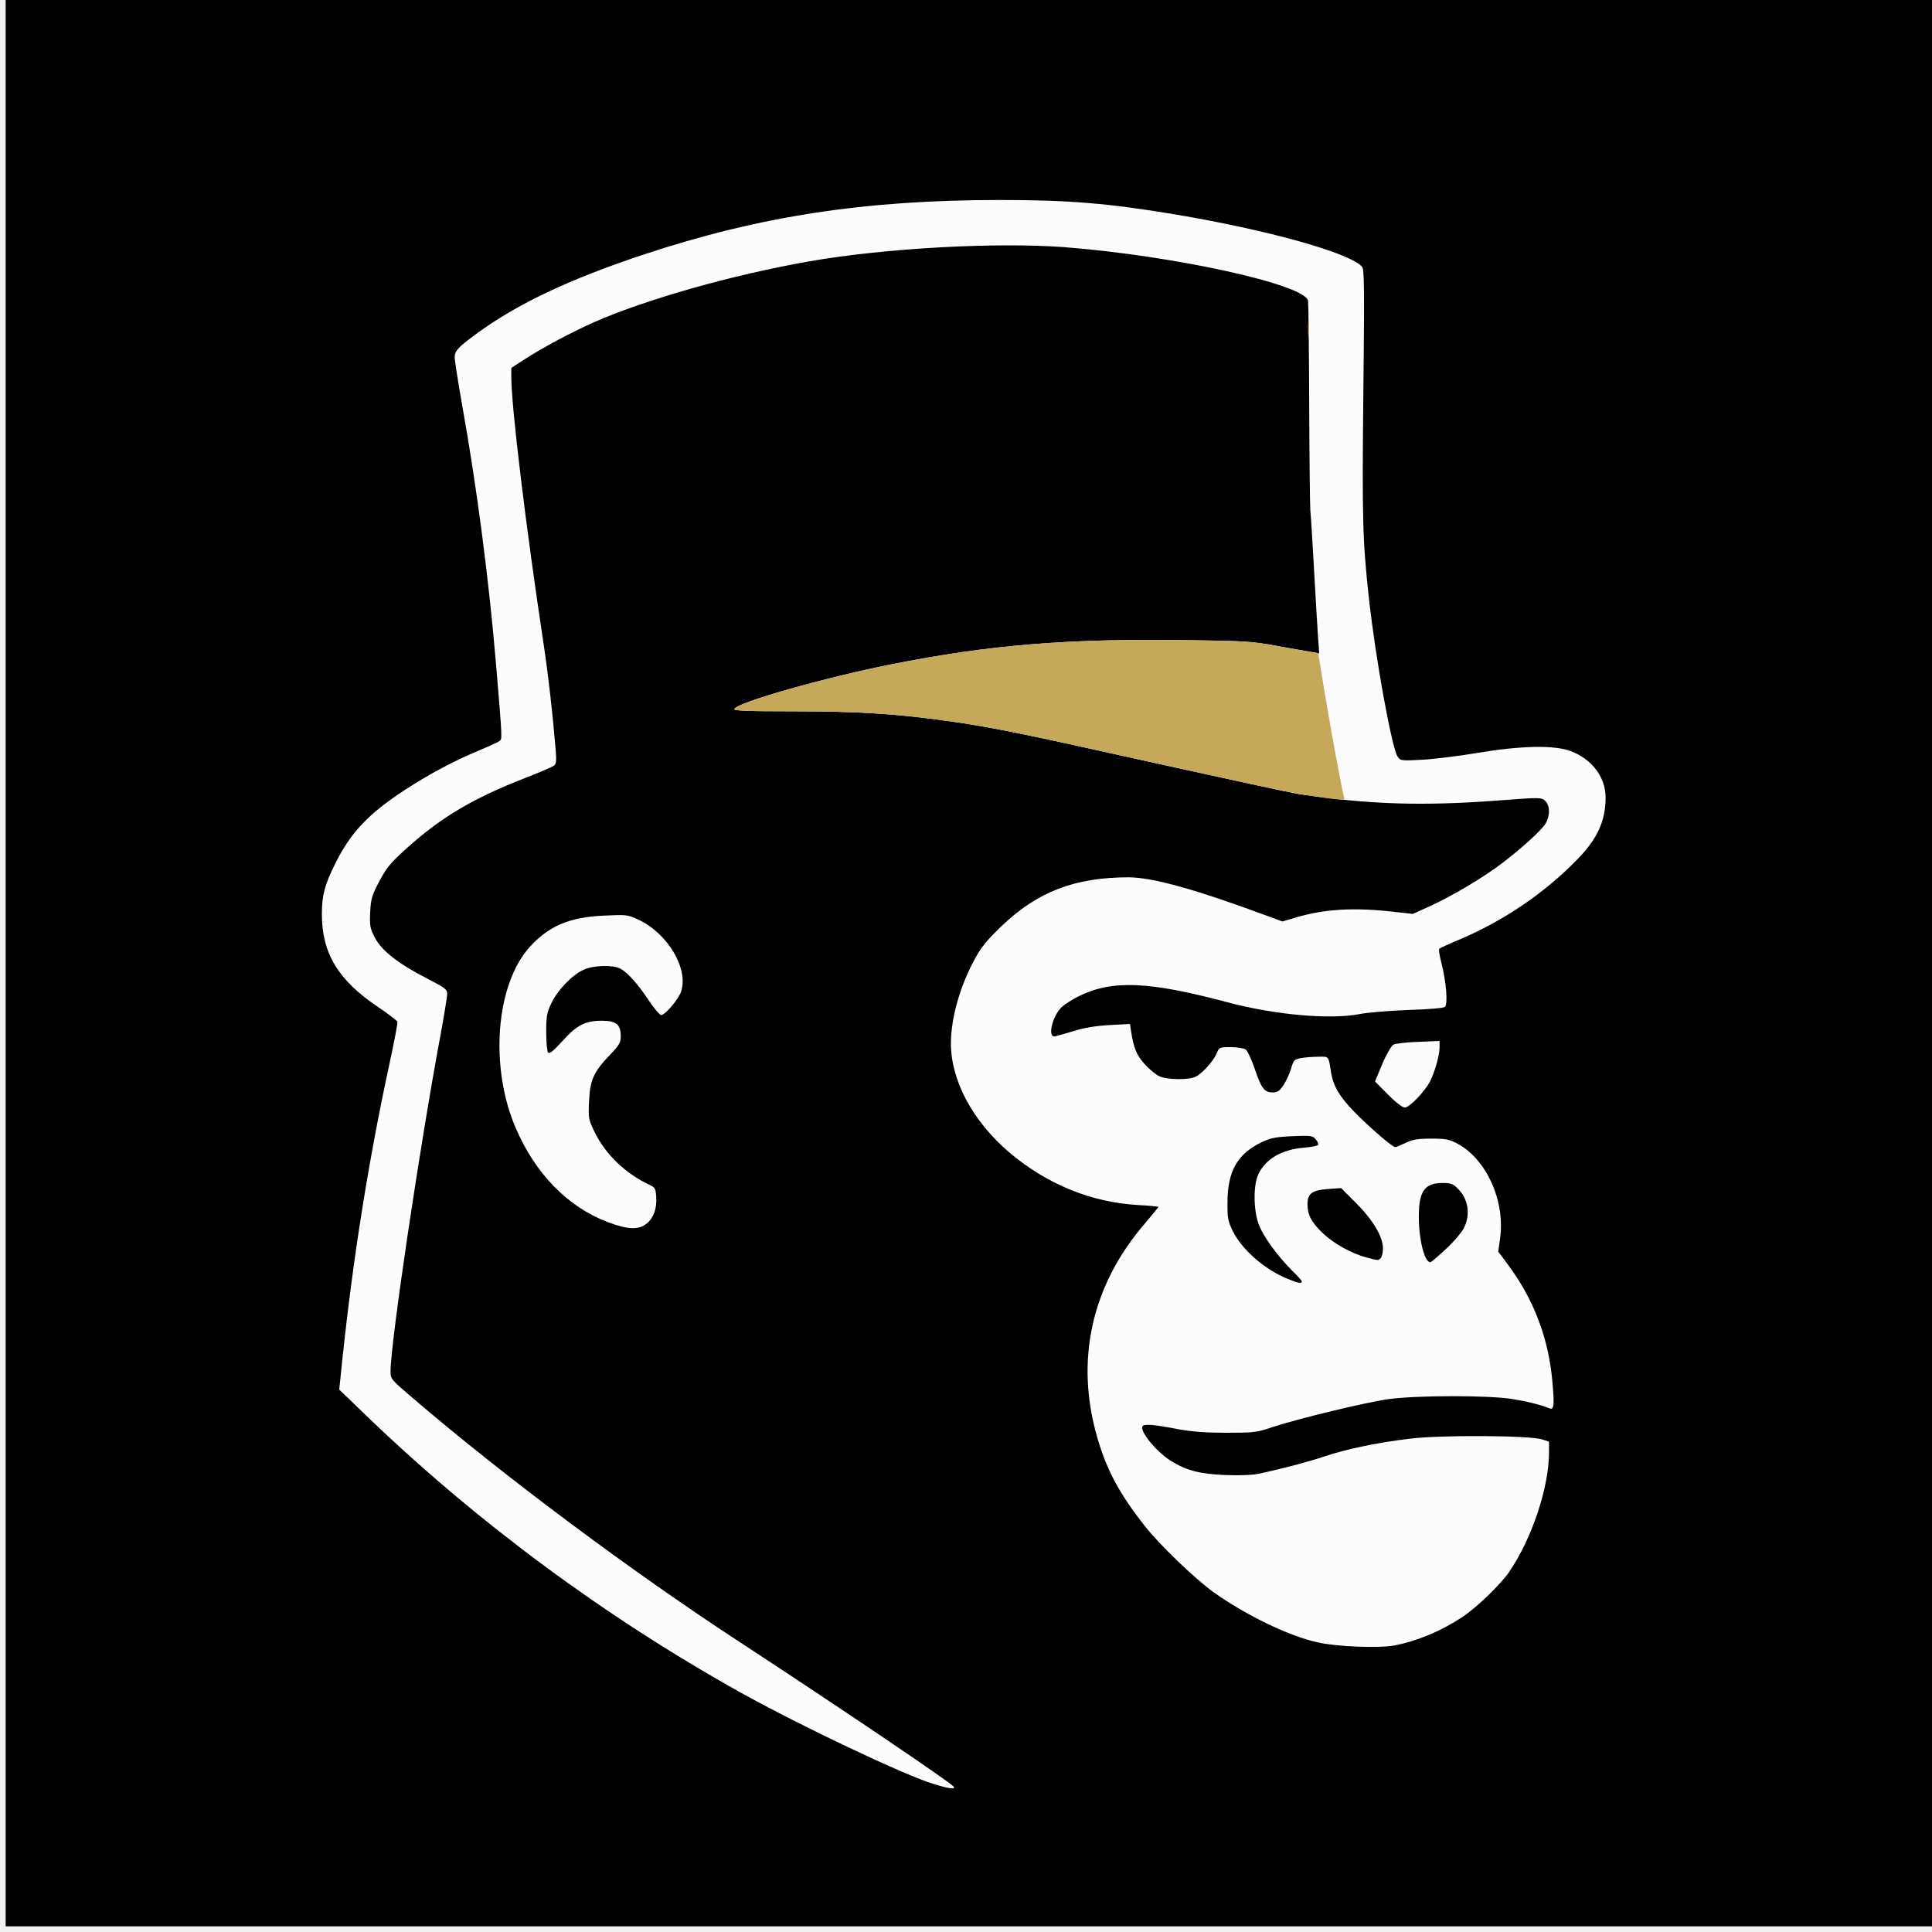
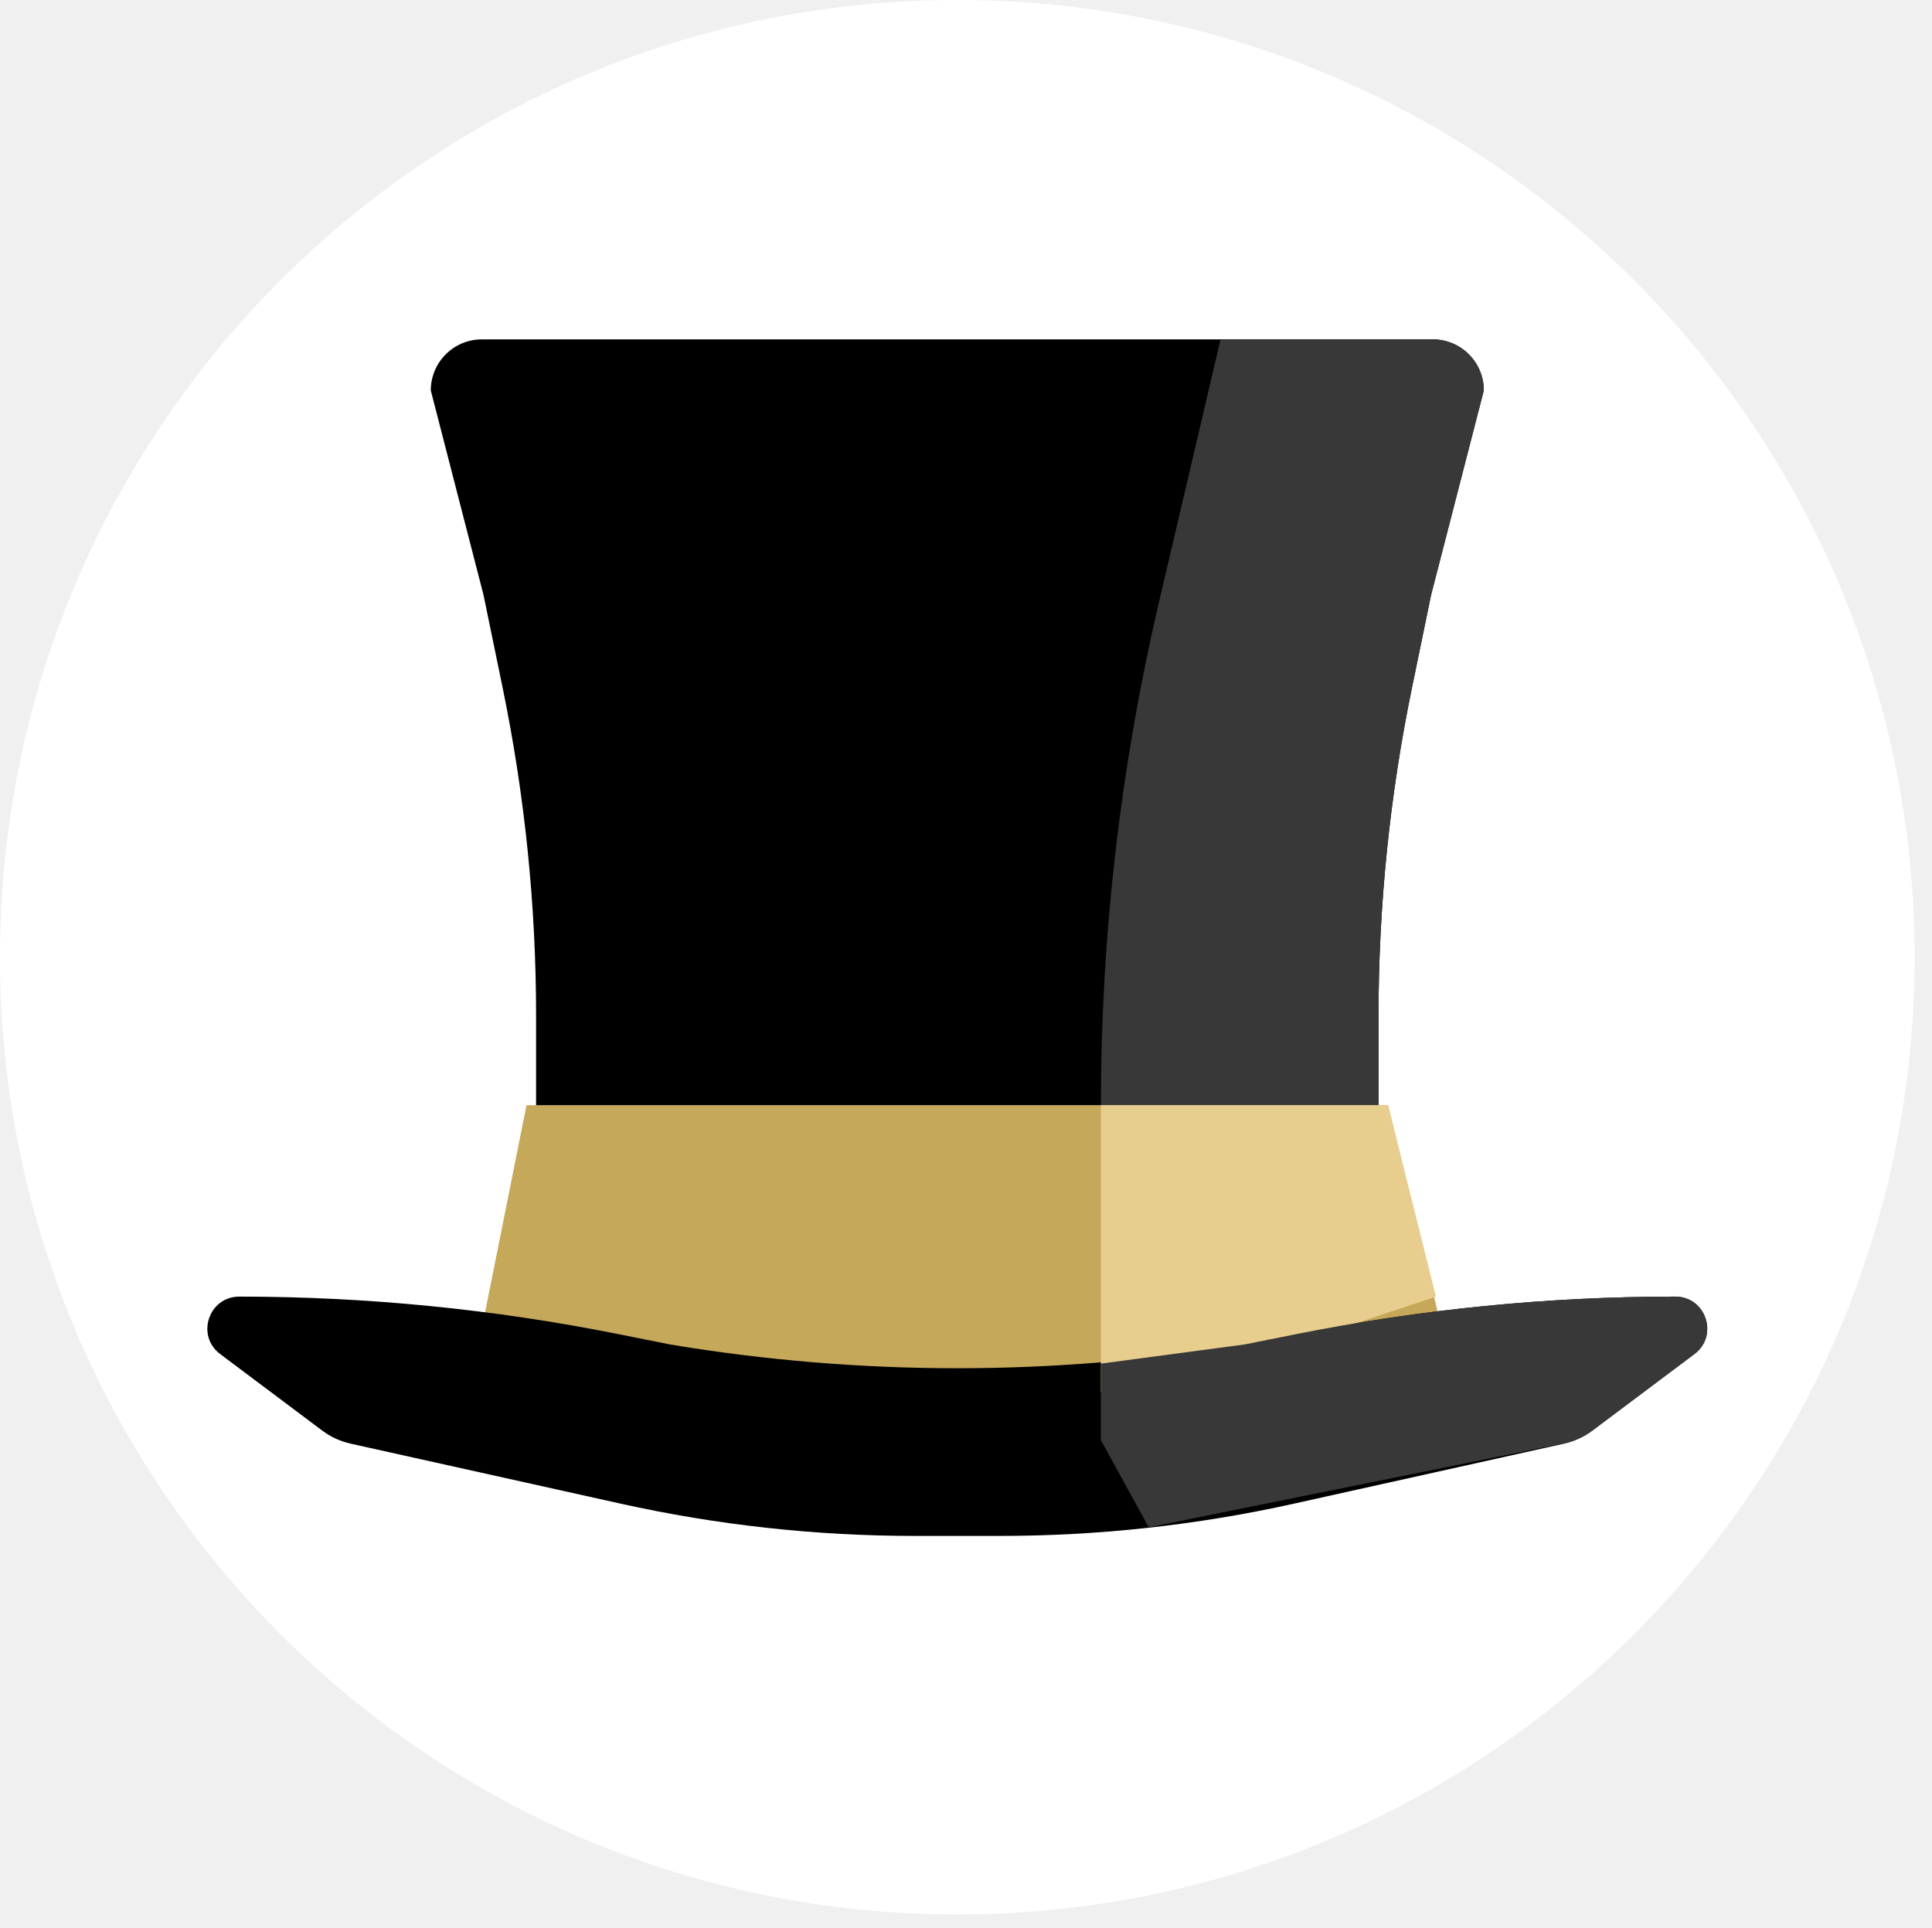
- <svg xmlns="http://www.w3.org/2000/svg" version="1.0" width="1024px" height="1024px" viewBox="0 0 1024 1024" preserveAspectRatio="xMidYMid meet">
-   <g fill="#000000">
-     <path d="M3 510.5 l0 -510.5 510.5 0 510.5 0 0 510.5 0 510.5 -510.5 0 -510.5 0 0 -510.5z" />
-   </g>
-   <g fill="#fcfcfc">
-     <path d="M495 945.6 c-15.4 -4.6 -70.8 -30.9 -102.6 -48.6 -72.1 -40.2 -140.2 -90.7 -198.7 -147.1 l-13.9 -13.4 1.6 -15.5 c5.8 -54.9 14.1 -106.9 25.2 -158 2.4 -11.2 4.3 -20.9 4 -21.5 -0.2 -0.6 -4.9 -4.2 -10.4 -7.9 -21 -14.1 -29.6 -28.4 -29.6 -49.1 0 -10 1.5 -15.6 7.2 -27 8 -16.1 17.4 -26.1 36.3 -38.5 13.6 -8.9 26.9 -15.9 40.4 -21.5 5 -2.1 9.6 -4.2 10.3 -4.8 1.4 -1.1 1.5 -0.4 -1.9 -40.7 -3.7 -44.2 -10.2 -94.1 -17.9 -137 -2.2 -12.4 -4 -23.9 -4 -25.6 0 -3.4 1.7 -5.3 11.4 -12.4 21.6 -15.9 49.3 -29 88.8 -42.1 61.6 -20.4 117.4 -28.9 188.8 -28.9 36 0 57 1.7 92 7.5 50.2 8.4 93.8 20.6 100 28 1.1 1.3 1.2 12.9 0.6 67.3 -0.7 66.5 -0.4 78 3 108.7 3.4 31 12 78.5 15.1 83.4 1.5 2.3 1.7 2.4 12.7 1.8 6.1 -0.3 19.3 -1.9 29.4 -3.6 23.2 -3.9 40.9 -4.3 49.7 -1 11.2 4.2 18.5 13.8 18.5 24.5 0 12.4 -4.2 21.8 -14.9 32.8 -17.4 17.9 -39 32.6 -62.6 42.6 -5.5 2.3 -10.3 4.5 -10.7 4.9 -0.3 0.3 0.2 3.8 1.2 7.6 2.6 10.2 3.5 21.8 1.8 23.2 -0.7 0.6 -8.9 1.3 -19.3 1.6 -9.9 0.4 -21.6 1.3 -26 2.2 -15.7 3 -45.1 0.4 -70.4 -6.4 -41.3 -11 -60.7 -11.8 -78.3 -3.1 -3.4 1.7 -7.5 4.3 -9 5.7 -5 4.7 -7.7 16.1 -3.8 15.6 0.8 -0.1 5.3 -1.4 10 -2.8 5.8 -1.8 11.9 -2.8 19.2 -3.2 l10.7 -0.6 0.6 3.9 c1.4 9 2.9 12.6 7.1 17.3 2.4 2.7 5.9 5.6 7.8 6.5 4.3 2 15.7 2.1 19.5 0.2 3.6 -1.9 9.3 -8.3 11 -12.4 1.3 -3.1 1.5 -3.2 7.5 -3.2 3.4 0 7 0.6 7.9 1.3 0.9 0.6 3 5.2 4.7 10.1 3.5 10.4 5.1 12.6 9.5 12.6 2.6 0 3.7 -0.7 5.8 -3.9 1.4 -2.1 3.2 -6.1 4 -8.7 1.3 -4.6 1.7 -4.9 5.3 -5.6 2.1 -0.4 6.3 -0.7 9.1 -0.7 5.8 -0.1 5.4 -0.6 6.8 8.4 1.2 7.2 4.4 12.6 12.2 20.7 7.9 8.1 20.3 18.8 21.8 18.8 0.5 0 2.9 -1 5.4 -2.2 3.7 -1.8 6.3 -2.3 13.6 -2.3 7.8 0 9.6 0.3 14 2.7 15.3 8.1 25.3 30.3 22.6 49.9 l-1 7.3 4.5 6 c14.4 19.1 22.4 40.3 24.3 64 1 11.9 0.7 14.1 -1.8 13 -4.4 -1.8 -11.5 -3.6 -19.6 -4.9 -12.4 -2 -49.6 -2 -65.1 0 -12 1.6 -48.5 10.4 -62.9 15.2 -7.3 2.5 -9.3 2.7 -23.5 2.7 -10.7 0 -18.4 -0.6 -25 -1.8 -13.4 -2.6 -18.6 -3 -19.4 -1.7 -1.7 2.6 7.1 13.4 15 18.4 8.3 5.1 15.1 6.9 28.7 7.5 8.6 0.3 14.8 0 18.5 -0.8 14.4 -3.2 25.9 -6.3 34.3 -9.1 11.6 -3.9 28.4 -7.4 45.5 -9.4 16 -2 63.3 -1.7 69.7 0.4 l3.7 1.2 0 5.8 c0 18.4 -9 45.4 -21 63.1 -4.5 6.7 -17.5 19.2 -25 24.1 -11.2 7.4 -23.6 12.6 -35.8 15 -8.2 1.6 -31.1 0.7 -41.2 -1.7 -15.1 -3.4 -37.6 -14.3 -54.5 -26.3 -10.1 -7.2 -28.9 -25.3 -37 -35.6 -13.3 -17 -19.9 -29.3 -24.9 -46.5 -11.9 -41 -3.1 -80.7 25.2 -113.5 3.9 -4.7 7.2 -8.6 7.2 -8.8 0 -0.2 -4.8 -0.7 -10.7 -1 -25 -1.4 -48.6 -11.1 -68.6 -28.1 -19.2 -16.5 -30.6 -37.8 -30.7 -57.4 0 -13.5 4.7 -30.2 12.6 -44.8 3.4 -6.3 6.5 -10.1 14.2 -17.5 19.1 -18.3 38.9 -25.9 67.4 -25.9 12.7 0 35.9 6.5 73.9 20.6 l7.6 2.8 7.4 -2.2 c15.1 -4.4 30.4 -5.3 51 -3 l10.7 1.2 9.3 -4.2 c11.5 -5.3 27.3 -14.6 37.4 -22.2 10.5 -7.9 21.3 -17.7 23.6 -21.4 2.6 -4.2 2.5 -9.8 -0.2 -12.2 -2 -1.8 -2.7 -1.8 -25.2 -0.1 -39.9 3 -68.1 2.1 -105.2 -3.4 -3.8 -0.6 -38 -8 -76 -16.4 -72.7 -16.2 -87 -19.1 -110.5 -22.4 -27 -3.8 -48.1 -5.1 -81.3 -5.1 -25.1 0 -31.8 -0.3 -31.5 -1.2 1.1 -3.4 48.1 -16.7 83.3 -23.7 51.9 -10.3 93 -13.7 156.5 -12.8 30.7 0.4 34.7 0.6 48 3.1 8 1.4 16.2 2.9 18.4 3.2 l3.8 0.7 -0.6 -8.4 c-0.3 -4.6 -1.3 -20.5 -2.1 -35.4 -0.8 -14.8 -1.7 -29.2 -2 -32 -0.2 -2.7 -0.5 -28.4 -0.6 -57 -0.1 -28.6 -0.4 -53 -0.6 -54.1 -1.8 -8.7 -71.2 -23.9 -129.2 -28.4 -36.1 -2.7 -95 0.5 -135.1 7.5 -40.9 7.2 -86.1 20 -114 32.2 -12.1 5.4 -27.5 13.6 -37.2 19.9 l-6.8 4.4 0 4.7 c0 16 7.9 80.8 17 140.8 2.6 17.2 4.7 35.6 6.5 56.6 0.5 5.6 0.3 7.8 -0.7 8.6 -0.7 0.6 -7.6 3.6 -15.3 6.6 -27.5 10.7 -44.3 20.6 -62.5 36.9 -9 8.1 -11 10.5 -14.9 17.8 -4 7.6 -4.5 9.2 -4.9 16.5 -0.3 7.2 -0.1 8.5 2.5 13.5 3.5 6.8 12.4 13.8 27.6 21.6 9.7 5 10.7 5.7 10.7 8.2 0 1.6 -1.6 11.3 -3.5 21.7 -11 58.8 -26.5 163.3 -26.5 178.3 0 4.1 0.3 4.4 11.3 13.8 48.7 41.8 117.4 93 174.8 130.4 50.6 33.1 111.2 74 112.4 76 0.9 1.5 -2.3 1.1 -10.5 -1.4z m195 -266.4 c0 -0.4 -2.3 -3 -5.1 -5.7 -8 -8 -15.7 -18.6 -17.9 -25 -2.7 -7.7 -2.7 -20.4 -0.1 -26 3.8 -8.2 12.3 -13.2 24.2 -14.2 3.8 -0.3 7.2 -1 7.5 -1.5 0.3 -0.5 -0.2 -1.8 -1.3 -3 -1.6 -1.9 -2.7 -2 -12.3 -1.6 -8.7 0.4 -11.4 0.9 -16.1 3.1 -13 6.2 -18.2 15.3 -18.3 31.7 -0.1 8.6 0.2 10.1 2.8 15.5 4.9 9.9 17 20.5 29.3 25.4 5.2 2.2 7.3 2.5 7.3 1.3z m76.6 -17.4 c4.3 -4 8.5 -9.1 9.5 -11.3 3.4 -7.3 2 -15.2 -3.6 -20.7 -2.3 -2.3 -3.6 -2.8 -7.9 -2.8 -9.5 0 -12.6 4.4 -12.6 17.7 0 12.4 3 24.3 6.1 24.3 0.5 0 4.3 -3.3 8.5 -7.2z m-34.8 5 c0.7 -0.7 1.2 -3 1.2 -5.1 0 -6.2 -5.3 -15.1 -14.3 -24.1 l-7.9 -7.9 -6.9 0.5 c-8.5 0.6 -10.9 2.4 -10.9 8 0 5.8 2.1 9.7 8.2 15.5 6 5.6 15 10.6 23.1 12.8 6.6 1.7 6.1 1.7 7.5 0.3z" />
-     <path d="M322 647.7 c-21 -8 -38.2 -25.5 -48.6 -49.7 -14 -32.3 -10.7 -76 7.3 -96 10.1 -11.2 21.1 -15.9 39.3 -16.7 12.2 -0.6 12.7 -0.5 18.5 2.2 15.5 7.3 26.5 26 22.5 38 -1.4 4.2 -8.4 12.5 -10.6 12.5 -0.7 0 -3.7 -3.5 -6.5 -7.7 -5.9 -8.9 -11.2 -14.8 -15.1 -16.9 -3.9 -2.1 -14.4 -1.8 -19.5 0.6 -6 2.7 -13.9 10.9 -17.1 17.8 -2.4 5 -2.7 7 -2.7 15.4 0 5.4 0.5 10.2 1 10.7 0.8 0.8 3 -1.1 7.5 -6 7.6 -8.5 12 -10.8 20.8 -10.9 7.7 0 10.2 1.9 10.2 8.1 0 3.6 -0.7 4.8 -5.9 10.2 -8.5 8.9 -10.4 13.2 -10.9 24.5 -0.4 9.1 -0.3 9.5 3.1 16.5 5.8 11.8 16.7 22.1 29.2 27.8 2.6 1.2 3 2 3.3 5.9 0.5 6.2 -1.3 11.4 -4.9 14.4 -4.3 3.6 -10.1 3.4 -20.9 -0.7z" />
-     <path d="M735.6 580.1 l-6.8 -6.9 3.8 -9.2 c2.2 -5.2 4.8 -9.6 5.9 -10.3 1.1 -0.6 7.1 -1.3 13.3 -1.5 l11.2 -0.5 0 3.5 c0 4.1 -2.5 12.8 -5 17.9 -2.9 5.5 -10.9 13.9 -13.4 13.9 -1.3 0 -4.7 -2.6 -9 -6.9z" />
-   </g>
-   <g fill="#C6A85B">
-     <path d="M702.5 422.9 c-3.3 -0.5 -9.4 -1.4 -13.5 -2 -4.1 -0.6 -38.5 -8 -76.5 -16.4 -72.6 -16.2 -87 -19.1 -110.5 -22.4 -27 -3.8 -48.1 -5.1 -81.3 -5.1 -25.1 0 -31.8 -0.3 -31.5 -1.2 1.1 -3.4 48.1 -16.7 83.3 -23.7 51.9 -10.3 93 -13.7 156.5 -12.8 30.7 0.4 34.7 0.6 48 3.1 8 1.4 16.1 2.9 18.1 3.2 l3.6 0.6 2.7 16.7 c3.7 22.5 10.4 59 11.1 60.1 0.7 1.1 -1.6 1.1 -10 -0.1z" />
-     <path d="M693.3 174.5 c0 -3.8 0.2 -5.3 0.4 -3.2 0.2 2 0.2 5.2 0 7 -0.2 1.7 -0.4 0.1 -0.4 -3.8z" />
+ <svg xmlns="http://www.w3.org/2000/svg" fill="none" viewBox="0 0 444 443" style="max-height: 500px" width="444" height="443">
+   <circle fill="white" r="220" cy="220" cx="220" />
+   <g transform="translate(44 34)">
+     <path fill="#C6A85B" d="M66 275L77 220H275L288.2 275L263.439 278.994C234.526 283.657 205.286 286 176 286C146.717 286 117.484 283.581 88.599 278.766L66 275Z" />
+     <path fill="black" d="M272.8 220V199.5C272.8 174.122 275.383 148.809 280.51 123.953L284.9 102.667L297 55.733C297 49.253 291.747 44 285.267 44H272.8H236.5H176H115.5H79.2H66.733C60.253 44 55 49.253 55 55.733L67.1 102.667L71.49 123.953C76.617 148.809 79.2 174.122 79.2 199.5V220H272.8Z" />
+     <path fill="black" d="M253.854 272.629L242 275C198.301 282.283 153.699 282.283 110 275L98.145 272.629C69.452 266.89 40.262 264 11 264C3.953 264 0.962 272.972 6.6 277.2L30.049 294.787C31.994 296.245 34.228 297.273 36.601 297.8L98.607 311.579C120.802 316.512 143.471 319 166.208 319H176H185.792C208.529 319 231.198 316.512 253.393 311.579L315.399 297.8C317.772 297.273 320.006 296.245 321.951 294.787L345.4 277.2C351.038 272.972 348.047 264 341 264C311.738 264 282.548 266.89 253.854 272.629Z" />
+     <path fill="#383838" d="M272.8 220V199.5C272.8 174.122 275.383 148.809 280.51 123.953L284.9 102.667L297 55.733C297 49.253 291.747 44 285.267 44H272.8H236.5L222.387 104.215C213.492 142.167 209 181.019 209 220H272.8Z" />
+     <path fill="#E7CE8F" d="M286 264L230.436 282.521C223.524 284.825 216.286 286 209 286V220H275L286 264Z" />
+     <path fill="#383838" d="M253.854 272.629L242 275L209 279.4V297L220 317.02L269.5 307.01L315.228 297.763C317.711 297.261 320.052 296.211 322.079 294.691L345.4 277.2C351.038 272.972 348.047 264 341 264C311.738 264 282.548 266.89 253.854 272.629Z" />
  </g>
</svg>
